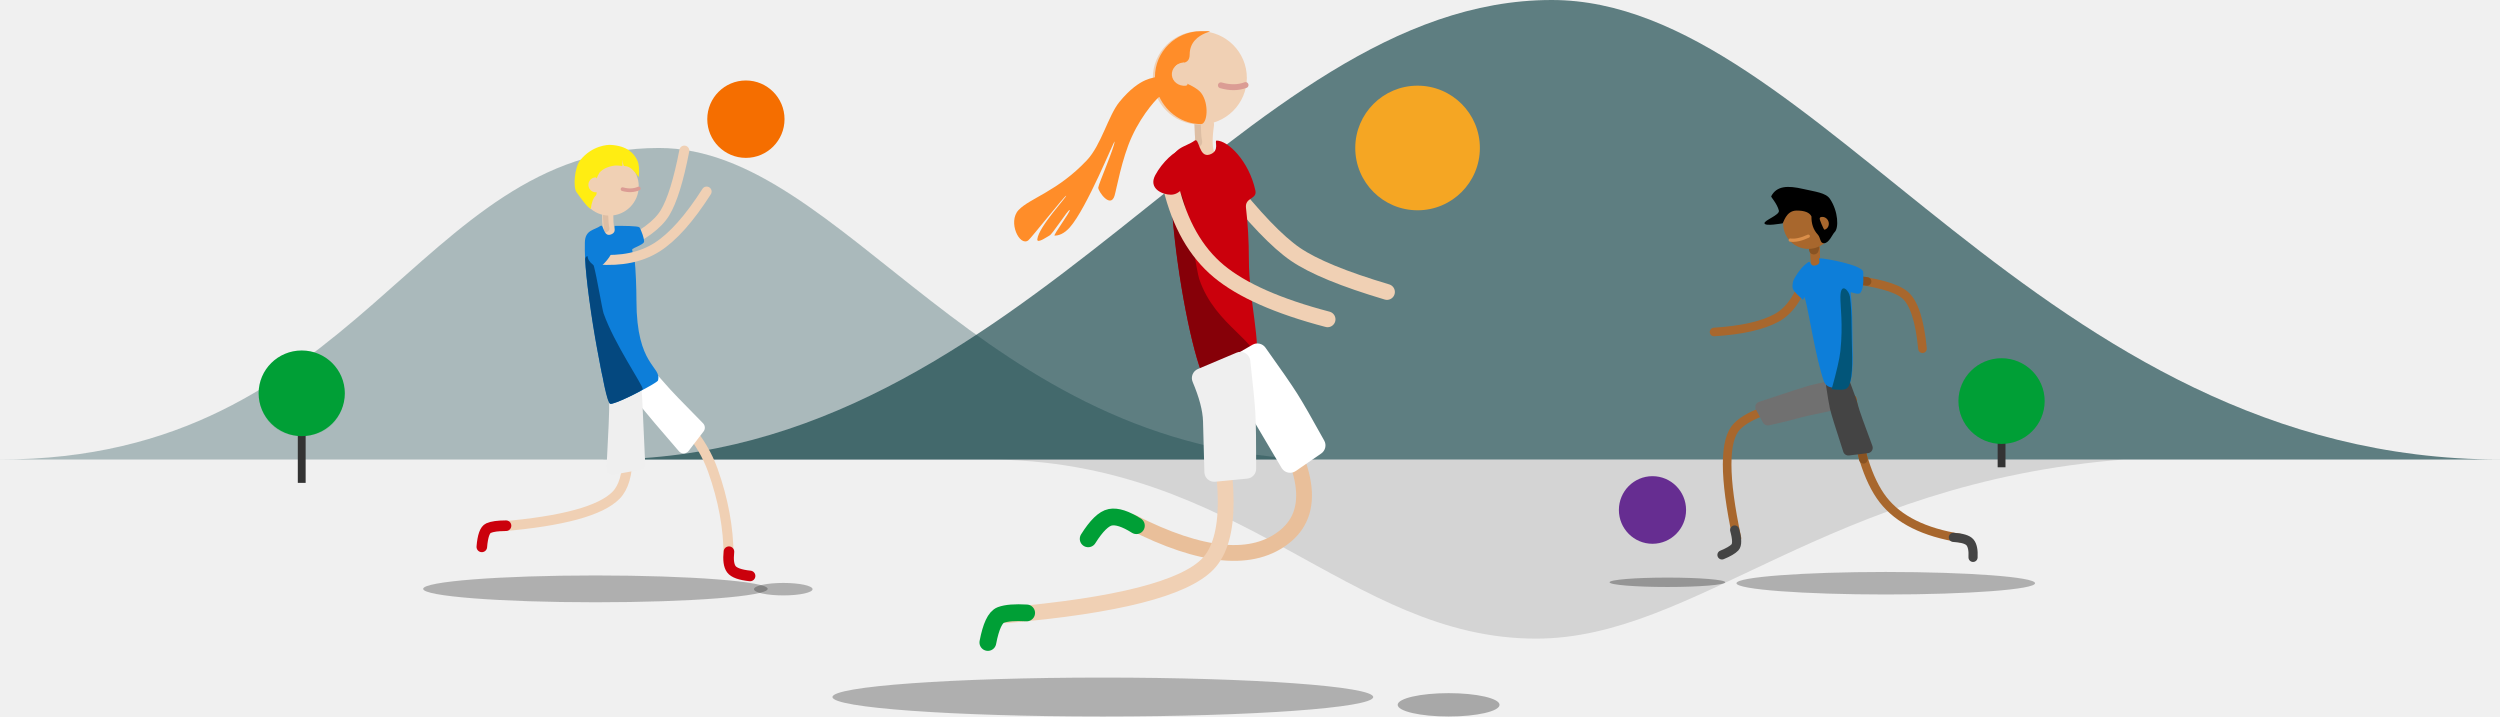
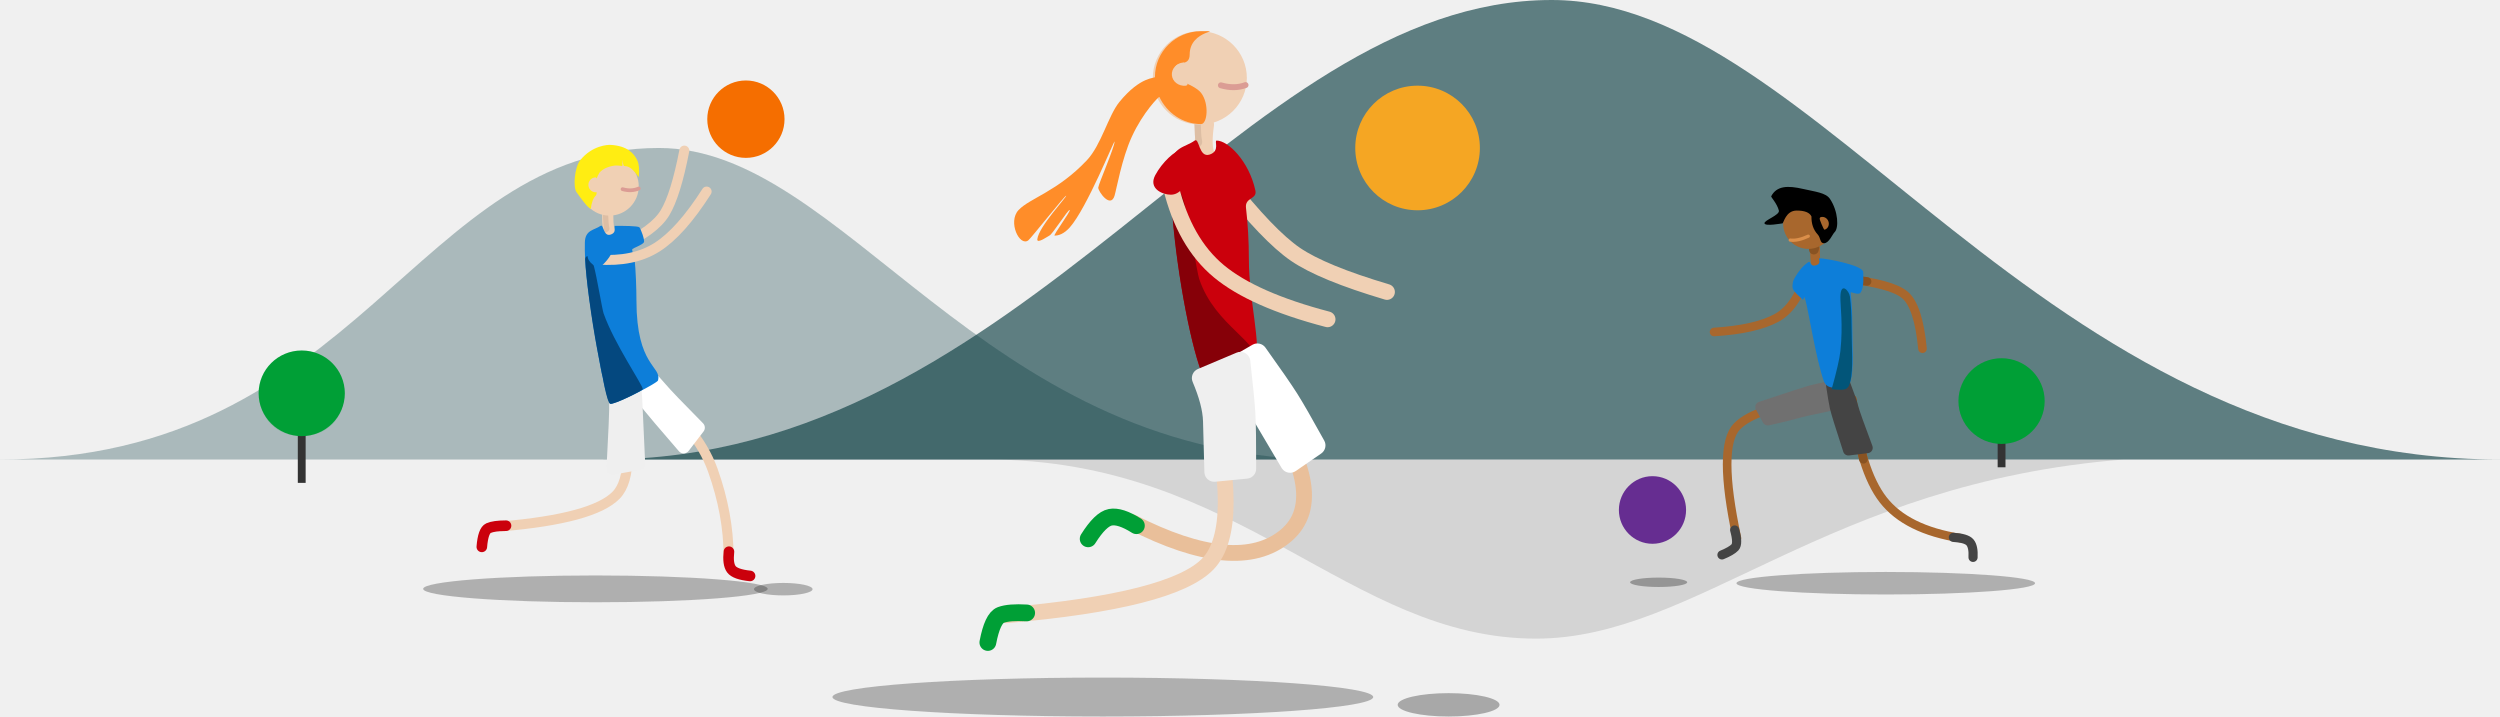
<svg xmlns="http://www.w3.org/2000/svg" width="963px" height="276px" viewBox="0 0 963 276" version="1.1">
  <g id="Landing-page" stroke="none" stroke-width="1" fill="none" fill-rule="evenodd">
    <g id="1024---Desktop---SportySpots-home" transform="translate(-30, -288)">
      <g id="Section-1" transform="translate(0, 64)">
        <g id="Illustration-Wizard-1" transform="translate(30, 224)">
          <path d="M0,177 C138.865,177 159.997,57 253.836,57 C325.159,57 377.351,174 507.16,177 L0,177 Z" id="Mountain-2" fill-opacity="0.4" fill="#00353A" opacity="0.72" />
          <path d="M380.37,246 C478.045,246 519.34,177 591.687,177 C653.185,177 703.382,237 818.097,246 L380.37,246 Z" id="Mountain-Shadow" fill="#000000" opacity="0.12" transform="translate(599.2335, 211.5) scale(1, -1) translate(-599.2335, -211.5) " />
          <path d="M232.448,177 C395.464,177 476.98,-8.15805756e-14 597.724,-8.52651283e-14 C700.364,-8.52651283e-14 784.89,177 963,177 L232.448,177 Z" id="Mountain" fill-opacity="0.84" fill="#00353A" opacity="0.72" />
          <g id="Tree-1" transform="translate(754.4013, 138)">
            <rect id="Rectangle-3" fill="#333333" x="15.094" y="30" width="3.019" height="12" />
            <ellipse id="Oval-3" fill="#009F36" cx="16.603" cy="16.5" rx="16.603" ry="16.5" />
            <ellipse id="Oval-3-Copy-2" fill="#009F36" opacity="0.16" cx="16.5" cy="16.397" rx="16.5" ry="16.397" />
          </g>
          <g id="Tree-1" transform="translate(99.62069, 135)">
            <rect id="Rectangle-3" fill="#333333" x="15.094" y="30" width="3.019" height="21" />
            <ellipse id="Oval-3" fill="#009F36" cx="16.603" cy="16.5" rx="16.603" ry="16.5" />
            <path d="M16.603,33 C25.773,33 33.207,27 33.207,15 C27.169,27 6.038,27 0,15 C0,27 7.434,33 16.603,33 Z" id="Oval-3-Copy" fill="#009F36" opacity="0.16" />
          </g>
          <g id="boybasketball" transform="translate(448.8, 144) scale(-1, 1) translate(-448.8, -144) translate(319.8, 12)">
            <path d="M89.726,44.659 C87.774,62.323 85.116,74.999 81.752,82.688 C78.388,90.377 70.983,100.701 59.538,113.659" id="Line-Copy-2" stroke="#F0D0B4" stroke-width="6.083" stroke-linecap="round" transform="translate(74.54081, 79.15453) rotate(32) translate(-74.54081, -79.15453) " />
            <g id="Legs-Copy" transform="translate(75.47022, 138)" stroke-linecap="round" stroke-width="6.083">
              <path d="M18.536,0 C-1.476,27.306 -5.284,46.111 7.113,56.414 C19.509,66.717 39.276,64.932 66.414,51.06" id="Line-Copy" stroke="#E9BF9A" />
              <path d="M37.039,0 C27.904,35.312 27.904,57.716 37.039,67.211 C46.174,76.707 72.066,83.303 114.715,87" id="Line" stroke="#F0D0B4" />
            </g>
            <g id="Shoes-Copy" transform="translate(138.8464, 180)" stroke="#009F36" stroke-linecap="round" stroke-width="6.463">
              <path d="M55.844,57.816 C51.915,55.581 49.275,53.548 47.924,51.718 C46.573,49.887 47.101,46.023 49.508,40.127" id="Line-Copy-4" transform="translate(51.69553, 49.1266) scale(-1, -1) rotate(-33) translate(-51.69553, -49.1266) " />
              <path d="M15.466,20.914 C10.88,19.093 8.041,17.024 6.949,14.708 C5.857,12.392 6.425,8.461 8.652,2.914" id="Line-Copy-7" transform="translate(10.99827, 12.07171) rotate(126) translate(-10.99827, -12.07171) " />
            </g>
            <g id="Ball-Copy" transform="translate(7.056426, 21)" fill="#F5A623">
              <circle id="Oval-10" cx="24.696" cy="24" r="24" />
            </g>
            <g id="Shadows-Copy" transform="translate(0, 249)" fill="#000000" fill-opacity="0.3">
              <ellipse id="Oval-6" opacity="0.9" cx="152.989" cy="7.5" rx="104.149" ry="7.5" />
              <ellipse id="Ovalshadow1" cx="19.795" cy="10.5" rx="19.622" ry="4.5" />
            </g>
            <g id="Head-Copy" transform="translate(96.58307, 0)">
              <path d="M12.299,36.04 C19.688,44.817 20.295,49.817 14.118,51.04" id="Line-Copy-3" stroke="#F0D0B4" stroke-width="6.843" stroke-linecap="round" transform="translate(14.73159, 44.20842) rotate(32) translate(-14.73159, -44.20842) " />
              <path d="M20.308,45 C20.787,45 21.32,34.864 21.099,34.091 C21.004,33.756 20.347,33.597 19.967,33.422 C19.471,33.193 19.223,33 19.049,33 C18.57,33 18.668,39.626 18.351,41.183 C18.212,41.866 18.049,42.671 18.18,43.155 C18.532,44.464 20.033,45 20.308,45 Z" id="Oval-7" fill="#DDBEA4" />
              <ellipse id="Oval-2" fill="#F0D0B4" cx="19.042" cy="18" rx="18.113" ry="18" />
              <path d="M18.561,35.8 C25.659,35.8 31.785,31.427 34.634,25.318 C34.746,25.079 40.93,31.223 45.257,40.704 C49.124,49.178 51.142,60.928 51.886,63.368 C53.463,68.538 58.269,61.613 58.173,60.258 C58.076,58.903 51.886,44.713 51.886,42.555 C51.886,41.553 62.551,68.227 69.161,75.624 C71.358,78.083 73.437,78.762 74.993,78.76 C75.7,78.759 68.596,69.178 69.161,68.89 C69.772,68.578 75.869,78.41 77.017,78.76 C77.304,78.847 81.855,82.13 81.645,80.16 C81.127,75.304 70.182,63.765 70.522,63.368 C70.82,63.019 84.04,79.761 85.111,80.576 C88.478,83.139 93.14,73.434 88.849,68.89 C84.558,64.346 73.888,61.738 62.567,49.748 C56.976,43.826 54.299,32.504 50.022,27.274 C41.84,17.267 36.337,18.248 36.337,17.679 C36.337,7.924 28.379,0.016 18.561,0.016 C8.744,0.016 22.951,-0.78 22.951,8.975 C22.951,14.296 28.912,10.649 28.715,15.209 C28.675,16.121 27.067,18.937 25.435,19.569 C23.883,20.17 19.955,21.946 18.561,23.768 C15.316,28.011 16.189,35.8 18.561,35.8 Z" id="Oval-2-Copy-2" fill="#FF8D29" />
              <path d="M29.175,21.223 C29.434,21.223 29.668,21.141 29.877,20.993 C30.086,20.845 30.692,13.123 29.943,12.691 C29.194,12.258 29.38,12.223 29.175,12.223 C26.466,12.223 24.269,14.238 24.269,16.723 C24.269,19.208 26.466,21.223 29.175,21.223 Z" id="Oval-2-Copy" fill="#F0D0B4" transform="translate(27.04334, 16.784) scale(-1, 1) rotate(-5) translate(-27.04334, -16.784) " />
              <path d="M7.431,16.402 C7.313,20.004 6.306,23.004 4.412,25.402" id="Line-Copy-6" stroke="#DB9C94" stroke-width="2.281" stroke-linecap="round" transform="translate(6.11181, 21.03939) rotate(72) translate(-6.11181, -21.03939) " />
            </g>
            <g id="T-shirt-Copy" transform="translate(90.5737, 42)">
              <path d="M21.288,93 C22.79,92.572 24.139,90.519 25.337,86.839 C29.913,72.782 35.083,43.225 36.054,20.462 C36.208,16.873 36.256,13.454 36.182,10.29 C36,2.541 30.705,2.853 27.032,0.146 C25.245,-1.171 25.488,6.903 21.288,5.541 C17.089,4.18 19.647,0.146 18.566,0.146 C14.266,0.146 6.138,7.932 3.646,19.392 C2.895,22.843 7.754,21.955 7.271,26.066 C6.556,32.149 6.159,38.858 6.159,45.907 C6.159,62.009 1.309,77.968 3.646,86.839 C3.94,87.957 9.821,90.01 21.288,93 Z" id="Oval" fill="#CB000C" />
              <path d="M21.183,93 C22.711,92.569 24.085,90.498 25.304,86.789 C29.962,72.618 35.225,42.822 36.214,19.875 C36.302,17.844 33.265,15.518 31.001,24.376 C29.232,31.298 26.142,50.914 25.304,53.418 C19.054,72.089 0.843,77.847 3.222,86.789 C3.522,87.916 9.509,89.986 21.183,93 Z" id="Oval-Copy-2" fill="#860008" />
            </g>
            <g id="Arms-Copy" transform="translate(66.41379, 60)" stroke="#F0D0B4" stroke-linecap="round" stroke-width="6.083">
              <path d="M60.376,0 C56.908,14.288 50.746,25.111 41.889,32.47 C33.032,39.828 19.069,46.005 2.22044605e-16,51" id="Line-Copy-5" />
            </g>
            <path d="M88.485,119.597 L97.693,121.729 C99.598,122.17 100.858,123.984 100.606,125.923 C99.287,136.067 98.244,143.165 97.479,147.218 C96.716,151.255 95.136,158.045 92.739,167.588 C92.263,169.485 90.425,170.711 88.491,170.422 L76.699,168.663 C74.623,168.353 73.191,166.418 73.501,164.342 C73.514,164.255 73.529,164.168 73.548,164.083 C75.413,155.639 76.786,149.397 77.666,145.358 C78.388,142.047 78.45,137.876 77.854,132.845 C77.79,132.306 79.97,128.458 84.394,121.301 C85.251,119.914 86.897,119.229 88.485,119.597 Z" id="Rectangle-Copy-2" fill="#FFFFFF" transform="translate(87.20616, 144.9185) scale(-1, 1) rotate(-43) translate(-87.20616, -144.9185) " />
            <path d="M98.179,127.903 L114.168,125.4 C116.243,125.075 118.187,126.494 118.512,128.568 C118.568,128.927 118.573,129.293 118.525,129.653 C117.27,139.168 116.27,145.886 115.525,149.807 C114.741,153.933 113.116,160.879 110.65,170.646 C110.172,172.539 108.337,173.762 106.406,173.476 L94.141,171.655 C92.064,171.346 90.63,169.413 90.939,167.336 C90.952,167.247 90.968,167.158 90.988,167.07 C92.907,158.427 94.319,152.04 95.223,147.911 C96.098,143.918 96.027,138.697 95.011,132.25 C94.684,130.176 96.101,128.23 98.175,127.903 C98.176,127.903 98.177,127.903 98.179,127.903 Z" id="Rectangle-Copy" fill="#EFEFEF" transform="translate(104.8021, 149.1442) scale(-1, 1) rotate(-14) translate(-104.8021, -149.1442) " />
            <path d="M126.771,63 C130.106,63 135.512,60.598 132.809,55.5 C130.106,50.402 125.02,45.843 122.877,45.843 C120.733,45.843 120.733,51.358 120.733,55.5 C120.733,59.642 123.437,63 126.771,63 Z" id="Oval-90" fill="#CB000C" />
          </g>
          <g id="girlvolleyball" transform="translate(620, 72)">
            <g id="Legs" transform="translate(89.36858, 108.6875) scale(-1, 1) translate(-89.36858, -108.6875) translate(43.58026, 81.75569)" stroke-linecap="round" stroke-width="3.318">
              <path d="M52.481,0 C69.834,1.852 81.034,5.353 86.08,10.505 C91.127,15.657 91.127,30.001 86.08,53.539" id="Line" stroke="#A8672D" />
              <path d="M41.697,0 C39.693,18.206 35.712,31.134 29.754,38.784 C23.796,46.434 13.878,51.352 -5.78009862e-15,53.539" id="Line-Copy" stroke="#A8672D" />
              <path d="M41.697,0 C39.482,12.659 38.044,20.377 37.384,23.152" id="Line-Copy-8" stroke="#895322" />
            </g>
            <g id="Shoes" transform="translate(92.81174, 138.0079) scale(-1, 1) translate(-92.81174, -138.0079) translate(43.27739, 131.6773)" stroke="#444444" stroke-linecap="round" stroke-width="3.525">
              <path d="M98.45,10.423 C96.164,9.143 94.628,7.979 93.841,6.931 C93.055,5.882 93.362,3.67 94.763,0.294" id="Line-Copy-4" transform="translate(95.93352, 5.358136) rotate(-7) translate(-95.93352, -5.358136) " />
              <path d="M8.374,11.671 C5.825,10.646 4.248,9.482 3.641,8.178 C3.034,6.875 3.35,4.663 4.588,1.541" id="Line-Copy-7" transform="translate(5.857753, 6.605821) rotate(65) translate(-5.857753, -6.605821) " />
            </g>
            <g id="Arms" transform="translate(83.8371, 48.11286) scale(-1, 1) translate(-83.8371, -48.11286) translate(39.70649, 22.7903)" stroke-linecap="round" stroke-width="3.318">
              <g id="Group" transform="translate(21.07339, 25.33797) rotate(-6) translate(-21.07339, -25.33797) translate(2.160275, 3.632923)">
                <path d="M28.469,2.707 C17.938,9.245 11.761,14.603 9.939,18.778 C8.117,22.954 9.118,30.138 12.943,40.331" id="Line-Copy-2" stroke="#A8672D" transform="translate(18.76291, 21.51876) rotate(32) translate(-18.76291, -21.51876) " />
                <path d="M36.45,8.268 C32.379,10.828 29.743,12.516 28.542,13.333" id="Line-Copy-9" stroke="#895322" transform="translate(32.49625, 10.80039) rotate(32) translate(-32.49625, -10.80039) " />
              </g>
              <path d="M85.026,5.214 C84.293,15.368 81.534,22.421 76.748,26.373 C71.962,30.325 64.417,33.643 54.112,36.325" id="Line-Copy-5" stroke="#A8672D" transform="translate(69.569, 20.76987) scale(-1, 1) rotate(11) translate(-69.569, -20.76987) " />
            </g>
            <g id="Ball" transform="translate(16.30782, 124.5859) scale(-1, 1) translate(-16.30782, -124.5859) translate(3.139941, 111.4193)" fill="#662D91">
              <ellipse id="Oval-4" cx="12.941" cy="13.023" rx="12.941" ry="13.023" />
            </g>
            <g id="Shadows" transform="translate(81.95685, 152.8397) scale(-1, 1) translate(-81.95685, -152.8397) translate(0, 148.3178)" fill="#000000" fill-opacity="0.3">
              <ellipse id="Oval-6" opacity="0.9" cx="57.514" cy="4.341" rx="57.514" ry="4.341" />
-               <ellipse id="Ovalshadow2" cx="141.627" cy="3.979" rx="22.287" ry="1.809" />
+               <ellipse id="Ovalshadow2" cx="145" cy="3.979" rx="11" ry="1.809" />
            </g>
            <g id="Pense" transform="translate(78.92805, 88.33503) scale(-1, 1) translate(-78.92805, -88.33503) translate(54.68717, 73.07367)">
              <path d="M29.803,-4.477 L37.263,-5.503 C38.397,-5.659 39.443,-4.866 39.599,-3.732 C39.626,-3.535 39.625,-3.335 39.595,-3.138 C39.048,0.471 38.608,3.045 38.275,4.583 C37.89,6.363 36.15,12.855 33.055,24.058 C32.75,25.162 31.608,25.809 30.504,25.504 C30.39,25.473 30.279,25.432 30.172,25.381 L24.986,22.934 C24.146,22.537 23.672,21.631 23.826,20.715 C24.772,15.084 25.47,11.364 25.921,9.556 C26.376,7.73 27.08,3.634 28.034,-2.73 C28.171,-3.641 28.891,-4.352 29.803,-4.477 Z" id="Rectangle-Copy" fill="#707070" transform="translate(31.78522, 10.27587) rotate(-87) translate(-31.78522, -10.27587) " />
              <path d="M13.314,0.078 L18.228,1.393 C19.247,1.665 19.899,2.66 19.743,3.703 C19.136,7.75 18.654,10.597 18.297,12.245 C17.91,14.031 16.189,19.6 13.134,28.954 C12.827,29.896 11.895,30.489 10.911,30.369 L3.611,29.474 C2.474,29.335 1.666,28.301 1.805,27.164 C1.825,27 1.864,26.839 1.923,26.685 C5.156,18.103 6.995,12.919 7.442,11.131 C7.878,9.384 9.012,6.12 10.842,1.339 C11.221,0.348 12.288,-0.197 13.314,0.078 Z" id="Rectangle" fill="#444444" />
            </g>
            <g id="Head" transform="translate(73.29821, 17.18316) scale(-1, 1) translate(-73.29821, -17.18316) translate(58.88821, 0)">
              <path d="M5.995,23.983 C9.514,29.063 9.803,31.957 6.861,32.665" id="Line-Copy-3" stroke="#A8672D" stroke-width="3.732" stroke-linecap="round" transform="translate(7.432919, 28.32369) rotate(32) translate(-7.432919, -28.32369) " />
              <path d="M8.91,23.67 C8.313,23.068 8.427,23.182 9.253,24.014" id="Line-Copy-10" stroke="#895322" stroke-width="3.732" stroke-linecap="round" transform="translate(8.893661, 23.65224) rotate(32) translate(-8.893661, -23.65224) " />
              <ellipse id="Oval-2" fill="#A8672D" cx="11.143" cy="14.108" rx="9.705" ry="9.767" />
              <path d="M9.933,11.365 C10.654,9.858 12.545,9.105 15.607,9.105 C19.898,9.105 20.66,14.048 21.113,14.048 C21.425,14.048 27.705,15.278 28.027,14.048 C28.332,12.885 22.04,10.842 22.485,9.105 C23.186,6.369 25.603,3.91 25.444,3.606 C23.316,-0.458 19.091,-0.602 13.028,0.808 C8.508,1.859 4.413,2.221 2.813,4.605 C-0.403,9.394 -0.678,15.886 1.06,17.481 C1.787,18.149 3.14,21.619 5.046,21.703 C6.729,21.778 6.318,19.625 7.533,18.315 C9.188,16.53 9.988,14.213 9.933,11.365 Z" id="Oval-3" fill="#000000" />
              <path d="M5.661,16.267 C5.784,16.267 5.895,16.221 5.995,16.138 C6.094,16.055 6.383,11.709 6.027,11.466 C5.67,11.223 5.758,11.203 5.661,11.203 C4.37,11.203 3.324,12.337 3.324,13.735 C3.324,15.134 4.37,16.267 5.661,16.267 Z" id="Oval-2-Copy" fill="#A8672D" transform="translate(4.761925, 13.73521) rotate(21) translate(-4.761925, -13.73521) " />
              <path d="M16.073,16.469 C15.493,19.43 14.534,21.601 13.197,22.981" id="Line-Copy-6" stroke="#DB8F4A" stroke-width="1.244" stroke-linecap="round" transform="translate(14.63523, 19.72458) scale(-1, 1) rotate(54) translate(-14.63523, -19.72458) " />
            </g>
            <g id="T-shirt" transform="translate(83.36308, 52.81562) scale(-1, 1) translate(-83.36308, -52.81562) translate(68.95309, 27.49306)">
              <path d="M10.442,49.784 C12.981,50.036 14.595,49.17 15.282,47.188 C18.323,38.418 21.06,20.659 22.297,16.207 C23.127,13.222 22.612,16.745 23.634,15.684 C24.261,15.032 26.598,13.19 27.162,11.704 C27.516,10.77 27.162,9.875 27.162,9.349 C27.162,8.892 26.627,7.828 26.445,7.516 C24.898,4.865 23.363,2.966 21.255,1.507 C20.229,0.798 20.665,3.426 18.255,2.692 C15.845,1.959 17.549,2.63955524e-14 16.928,2.63955524e-14 C14.46,2.63955524e-14 0.062,2.692 0.062,5.313 C0.062,6.819 -0.38,11.104 1.089,13.222 C1.934,14.439 4.983,12.658 4.913,13.222 C4.502,16.5 4.275,21.332 4.275,25.13 C4.275,33.808 3.571,42.407 4.913,47.188 C5.166,48.091 5.389,47.654 5.78,48.375 C6.509,49.714 8.062,50.184 10.442,49.784 Z" id="Oval" fill="#0D7ED9" />
              <path d="M12.222,50.429 C10.284,43.544 9.16,38.635 8.852,35.701 C7.787,25.557 8.921,18.368 8.852,14.782 C8.739,8.849 5.441,12.549 5.171,14.782 C4.772,18.086 4.551,21.729 4.551,25.557 C4.551,34.302 3.76,42.764 5.065,47.581 C5.16,47.934 5.435,49.831 7.005,50.429 C7.761,50.717 9.499,50.717 12.222,50.429 Z" id="Oval-Copy" fill="#025579" />
            </g>
          </g>
          <g id="boysoccer" transform="translate(238, 132) scale(-1, 1) translate(-238, -132) translate(163, 31)">
            <g id="Legs-Copy" transform="translate(32.16, 117.0897)" stroke="#F0D0B4" stroke-linecap="round" stroke-width="3.84">
              <path d="M33.436,0.127 C19.35,10.746 10.29,21.722 6.255,33.057 C2.22,44.391 0.203,55.368 0.203,65.987" id="Line-Copy" />
              <path d="M43.51,0.127 C37.657,22.47 37.657,36.646 43.51,42.655 C49.364,48.663 64.086,52.674 87.677,54.687" id="Line" />
            </g>
            <path d="M60.95,104.335 L67.004,105.696 C68.217,105.968 69.022,107.124 68.856,108.357 C67.998,114.741 67.32,119.209 66.823,121.762 C66.302,124.434 65.425,131.361 64.191,142.543 C64.06,143.736 63.068,144.648 61.869,144.679 L52.397,144.928 C51.072,144.963 49.969,143.917 49.935,142.592 C49.93,142.429 49.943,142.266 49.971,142.106 C52.052,130.483 53.397,123.315 54.006,120.601 C54.475,118.513 54.518,115.883 54.135,112.711 C54.094,112.371 55.515,109.93 58.398,105.39 C58.941,104.535 59.962,104.113 60.95,104.335 Z" id="Rectangle-Copy-2" fill="#FFFFFF" transform="translate(59.29963, 124.4851) scale(-1, 1) rotate(-51) translate(-59.29963, -124.4851) " />
            <path d="M71.539,110.777 L81.604,109.226 C82.914,109.024 84.14,109.922 84.342,111.232 C84.377,111.46 84.379,111.691 84.348,111.919 C83.558,117.779 82.928,121.918 82.459,124.338 C81.934,127.044 80.272,135.302 77.474,149.113 C77.235,150.289 76.164,151.109 74.966,151.031 L64.723,150.366 C63.401,150.28 62.398,149.138 62.484,147.815 C62.496,147.629 62.53,147.444 62.585,147.265 C66.686,133.944 69.042,125.912 69.655,123.17 C70.206,120.708 70.165,117.493 69.535,113.526 C69.327,112.217 70.219,110.987 71.528,110.779 C71.532,110.778 71.536,110.778 71.539,110.777 Z" id="Rectangle-Copy" fill="#EFEFEF" transform="translate(73.23031, 129.9522) scale(-1, 1) rotate(-14) translate(-73.23031, -129.9522) " />
            <path d="M68.792,25.215 C70.535,34.659 70.335,41.811 68.191,46.669 C66.048,51.528 60.928,58.146 52.832,66.523" id="Line-Copy-2" stroke="#F0D0B4" stroke-width="3.84" stroke-linecap="round" transform="translate(61.39824, 45.86898) rotate(125) translate(-61.39824, -45.86898) " />
            <g id="Shoes-Copy" transform="translate(21.84, 168.5419)" stroke="#CB000C" stroke-linecap="round" stroke-width="4.08">
              <path d="M104.624,12.445 C101.889,10.984 100.052,9.655 99.112,8.457 C98.172,7.259 98.542,4.73 100.221,0.868" id="Line-Copy-4" transform="translate(101.6151, 6.656604) scale(-1, -1) rotate(-28) translate(-101.6151, -6.656604) " />
              <path d="M9.578,24.066 C6.604,22.893 4.762,21.563 4.053,20.074 C3.344,18.584 3.71,16.058 5.151,12.495" id="Line-Copy-7" transform="translate(6.640402, 18.28053) rotate(242) translate(-6.640402, -18.28053) " />
            </g>
            <g id="Ball-Copy" transform="translate(10.8, 0)" fill="#F56E00">
              <ellipse id="Oval-9000" cx="14.88" cy="14.907" rx="14.88" ry="14.907" />
            </g>
            <g id="Shadows-Copy" transform="translate(0, 190.6615)" fill="#000000" fill-opacity="0.3" opacity="0.9">
              <ellipse id="Oval-6" cx="83.64" cy="5.169" rx="66.36" ry="5.169" />
              <ellipse id="Ovalshadow3" cx="11.28" cy="5.289" rx="11.28" ry="2.404" />
            </g>
            <g id="Head-Copy" transform="translate(66.72, 24.76435)">
              <path d="M9.212,27.336 C13.024,33.383 13.339,36.826 10.159,37.665" id="Line-Copy-3" stroke="#F0D0B4" stroke-width="4.32" stroke-linecap="round" transform="translate(10.77064, 32.50065) rotate(32) translate(-10.77064, -32.50065) " />
              <path d="M13.325,33.926 C13.722,33.926 14.164,26.903 13.981,26.368 C13.902,26.136 13.357,26.026 13.042,25.904 C12.631,25.746 12.426,25.612 12.281,25.612 C11.883,25.612 11.965,30.203 11.702,31.281 C11.586,31.755 11.452,32.312 11.56,32.647 C11.852,33.554 13.097,33.926 13.325,33.926 Z" id="Oval-7" fill="#DDBEA4" />
              <ellipse id="Oval-2" fill="#F0D0B4" cx="11.52" cy="15.995" rx="11.28" ry="11.3" />
              <path d="M9.695,10.711 C10.926,9.324 12.839,8.426 15.433,8.019 C16.272,7.887 18.326,8.168 18.469,8.168 C18.613,8.168 18.352,5.753 18.352,5.753 C18.352,5.753 18.856,7.931 19.133,8.168 C19.252,8.27 20.531,8.014 22.063,9.303 C22.816,9.938 23.73,10.995 24.803,12.476 C25.115,9.595 24.925,7.428 24.232,5.974 C22.984,3.353 20.398,0.374 13.887,0.045 C12.944,-0.003 6.862,0.212 2.248,5.974 C0.075,8.688 -0.576,16.373 0.851,18.276 C1.599,19.274 2.858,21.216 4.779,23.422 C5.082,23.771 5.595,24.214 6.318,24.752 C6.644,22.231 7.269,20.528 8.192,19.643 C9.138,18.736 8.078,15.878 8.192,14.502 C8.268,13.591 8.768,12.327 9.695,10.711 Z" id="Oval-3" fill="#FFED12" transform="translate(12.52038, 12.39648) scale(-1, 1) translate(-12.52038, -12.39648) " />
              <path d="M18.933,18.415 C19.085,18.415 19.222,18.362 19.345,18.267 C19.467,18.172 19.822,13.513 19.492,13.054 C19.162,12.594 19.054,12.645 18.934,12.645 C17.343,12.645 16.053,13.937 16.053,15.53 C16.053,17.124 17.342,18.415 18.933,18.415 Z" id="Oval-2-Copy" fill="#F0D0B4" transform="translate(17.84097, 15.52893) scale(-1, 1) rotate(-5) translate(-17.84097, -15.52893) " />
              <path d="M4.446,14.047 C4.362,16.391 3.638,18.342 2.275,19.902" id="Line-Copy-6" stroke="#DB9C94" stroke-width="1.44" stroke-linecap="round" transform="translate(3.360469, 16.97415) rotate(72) translate(-3.360469, -16.97415) " />
            </g>
            <g id="T-shirt-Copy" transform="translate(59.28, 55.7799)">
              <path d="M18.576,68.725 C20.571,68.422 27.705,27.236 28.348,12.959 C28.449,10.709 28.481,8.564 28.432,6.58 C28.312,1.72 24.808,1.916 22.377,0.218 C21.194,-0.608 21.355,4.456 18.576,3.602 C15.797,2.748 17.49,0.218 16.774,0.218 C13.929,0.218 7.991,0.218 7.418,0.788 C6.913,1.288 5.219,5.842 5.703,6.58 C6.345,7.558 9.497,8.66 10.106,9.131 C10.527,9.456 9.361,12.469 9.3,12.959 C8.827,16.774 8.564,24.497 8.564,28.918 C8.564,54.536 -1.282,54.215 0.264,59.779 C0.557,60.83 16.581,69.027 18.576,68.725 Z" id="Oval" fill="#0D7ED9" />
              <path d="M18.712,68.759 C19.891,68.186 21.465,59.426 23.616,48.114 C26.001,35.568 27.967,20.581 28.305,13.074 C28.362,11.811 26.387,10.364 24.916,15.874 C23.766,20.18 21.757,32.385 21.213,33.942 C17.149,45.558 6.11,61.536 6.11,63.131 C6.11,63.65 17.534,69.332 18.712,68.759 Z" id="Oval-Copy-2" fill="#04487F" />
            </g>
            <g id="Arms-Copy" transform="translate(40.8, 32.93899)" stroke="#F0D0B4" stroke-linecap="round" stroke-width="3.84">
              <path d="M39.913,7.042 C37.742,15.957 33.878,22.708 28.323,27.297 C22.767,31.885 14.007,35.735 2.042,38.844" id="Line-Copy-5" transform="translate(20.97714, 22.94345) rotate(72) translate(-20.97714, -22.94345) " />
            </g>
            <path d="M82.32,72.015 C83.282,72.015 86.64,70.078 86.64,67.688 C86.64,65.297 84.706,63.36 82.32,63.36 C79.934,63.36 78.368,64.182 77.447,65.459 C76.525,66.735 81.358,72.015 82.32,72.015 Z" id="Oval-9090" fill="#0D7ED9" />
          </g>
        </g>
      </g>
    </g>
  </g>
</svg>
